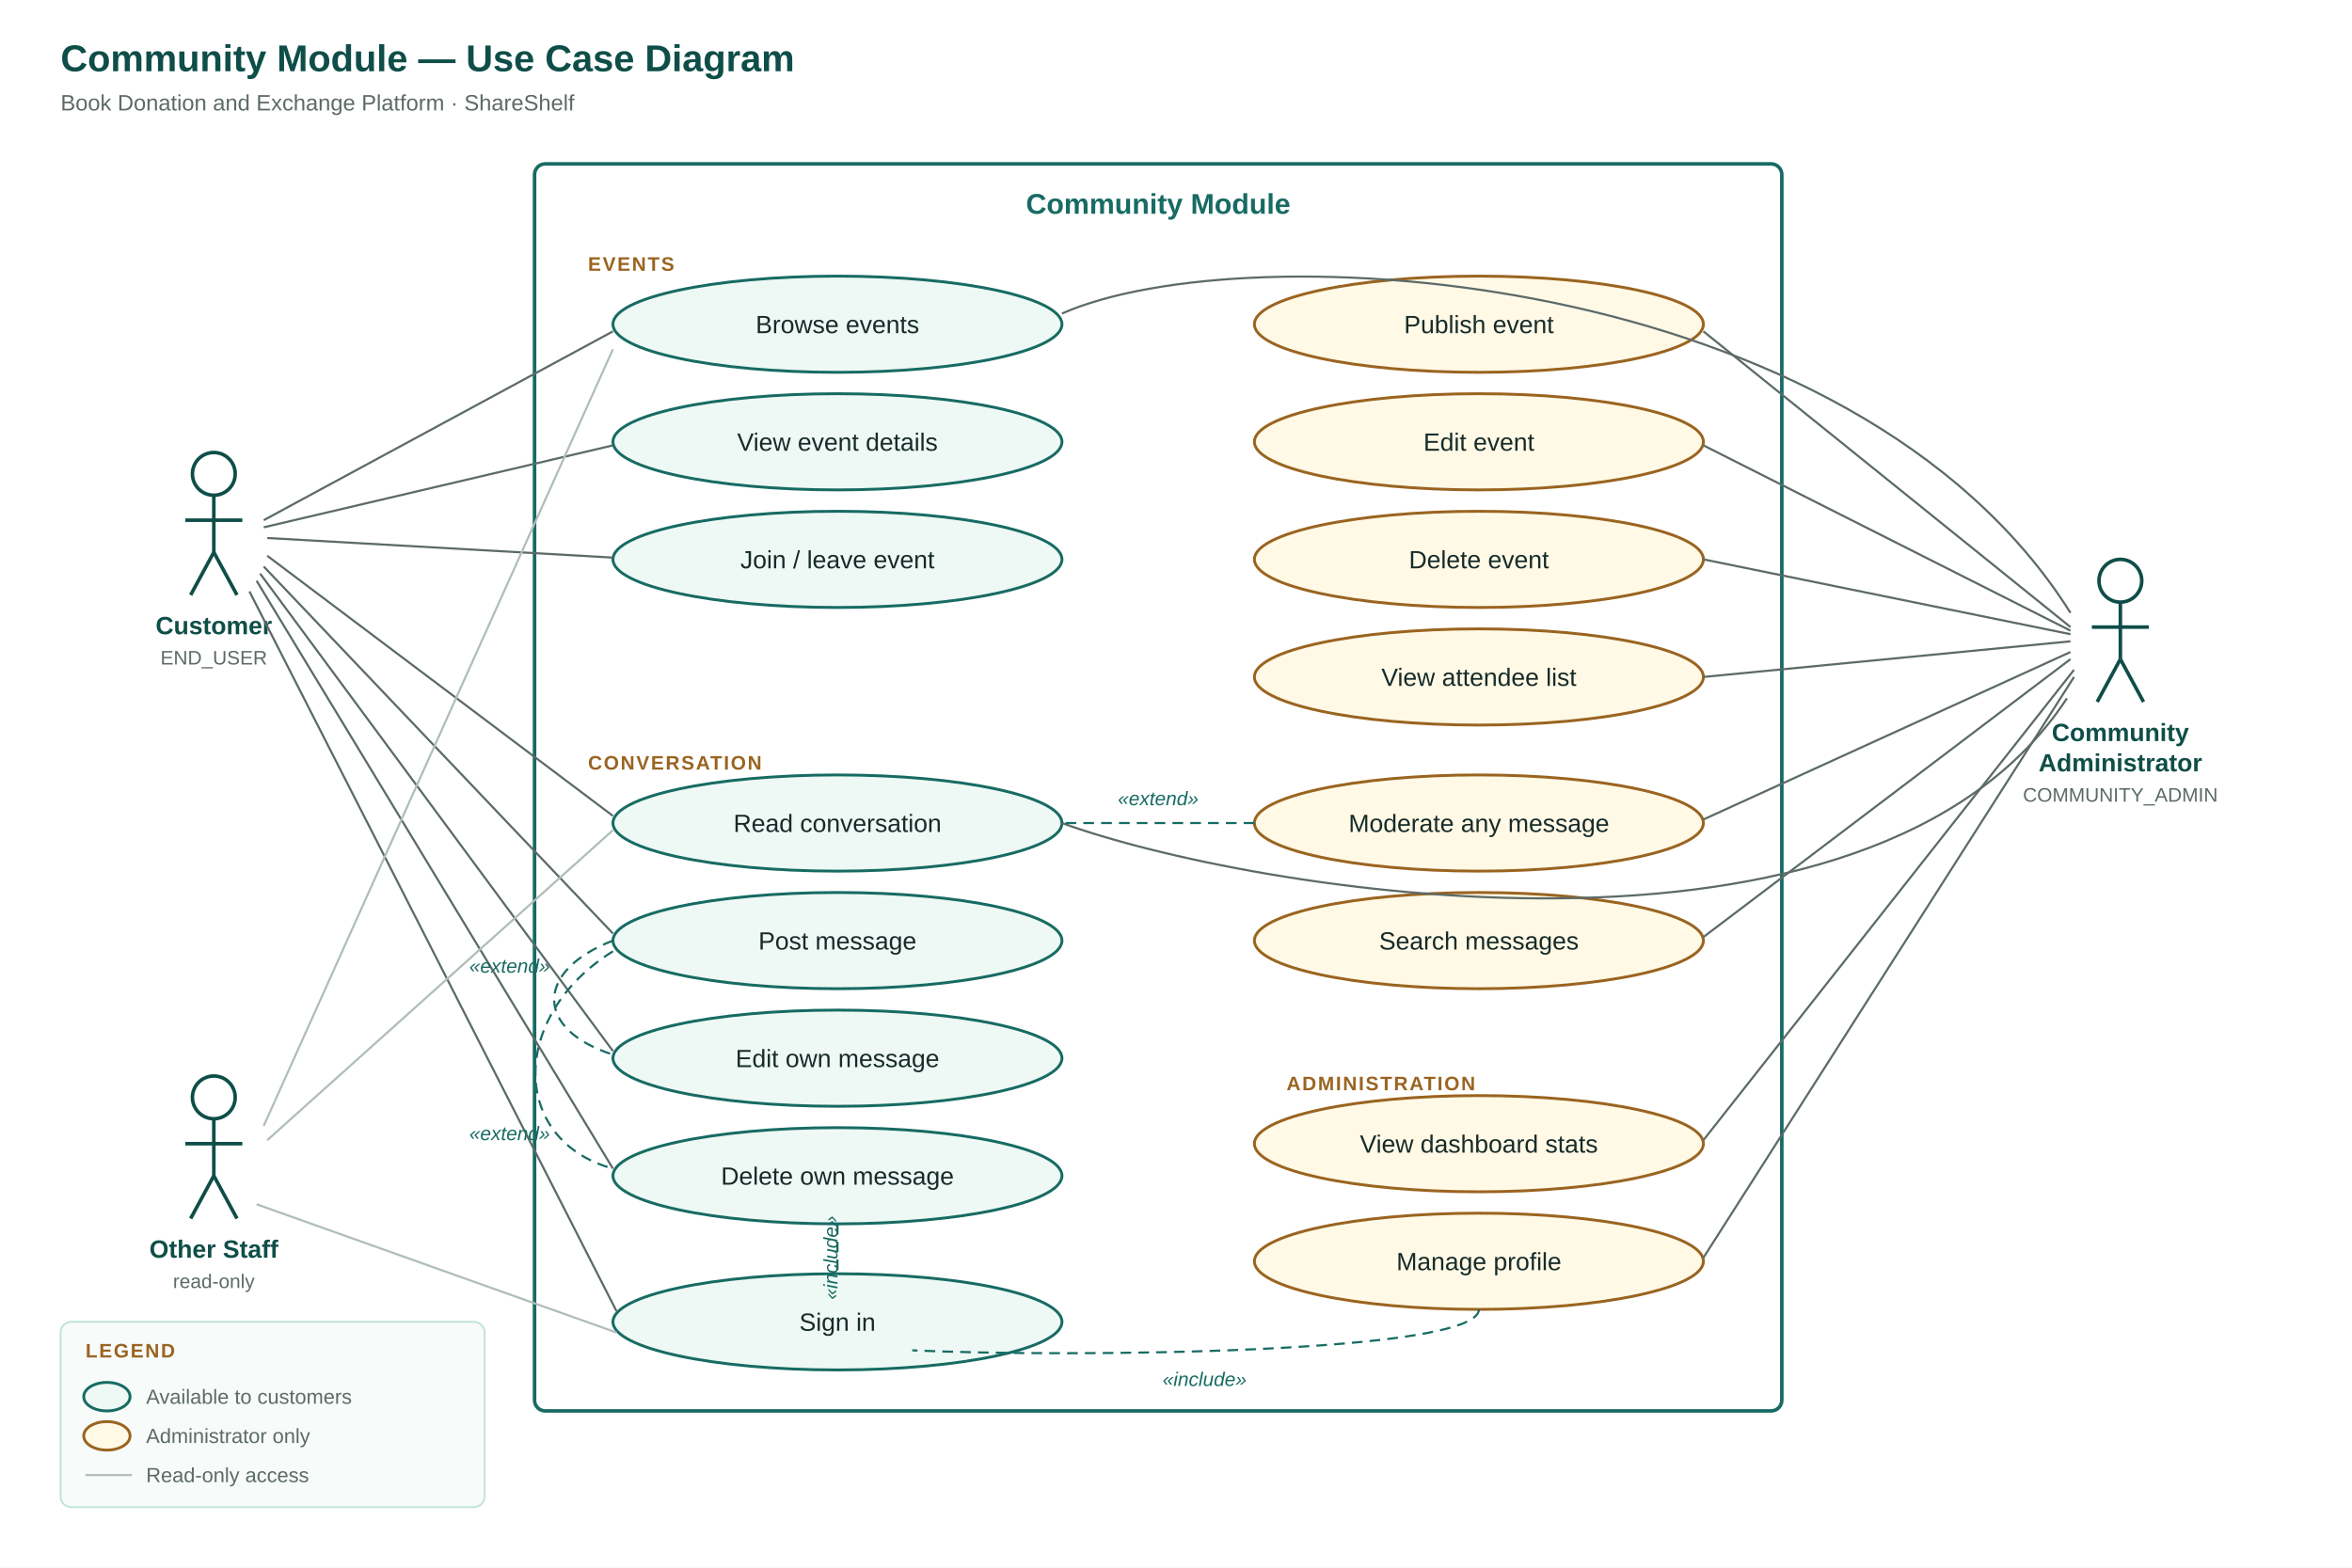
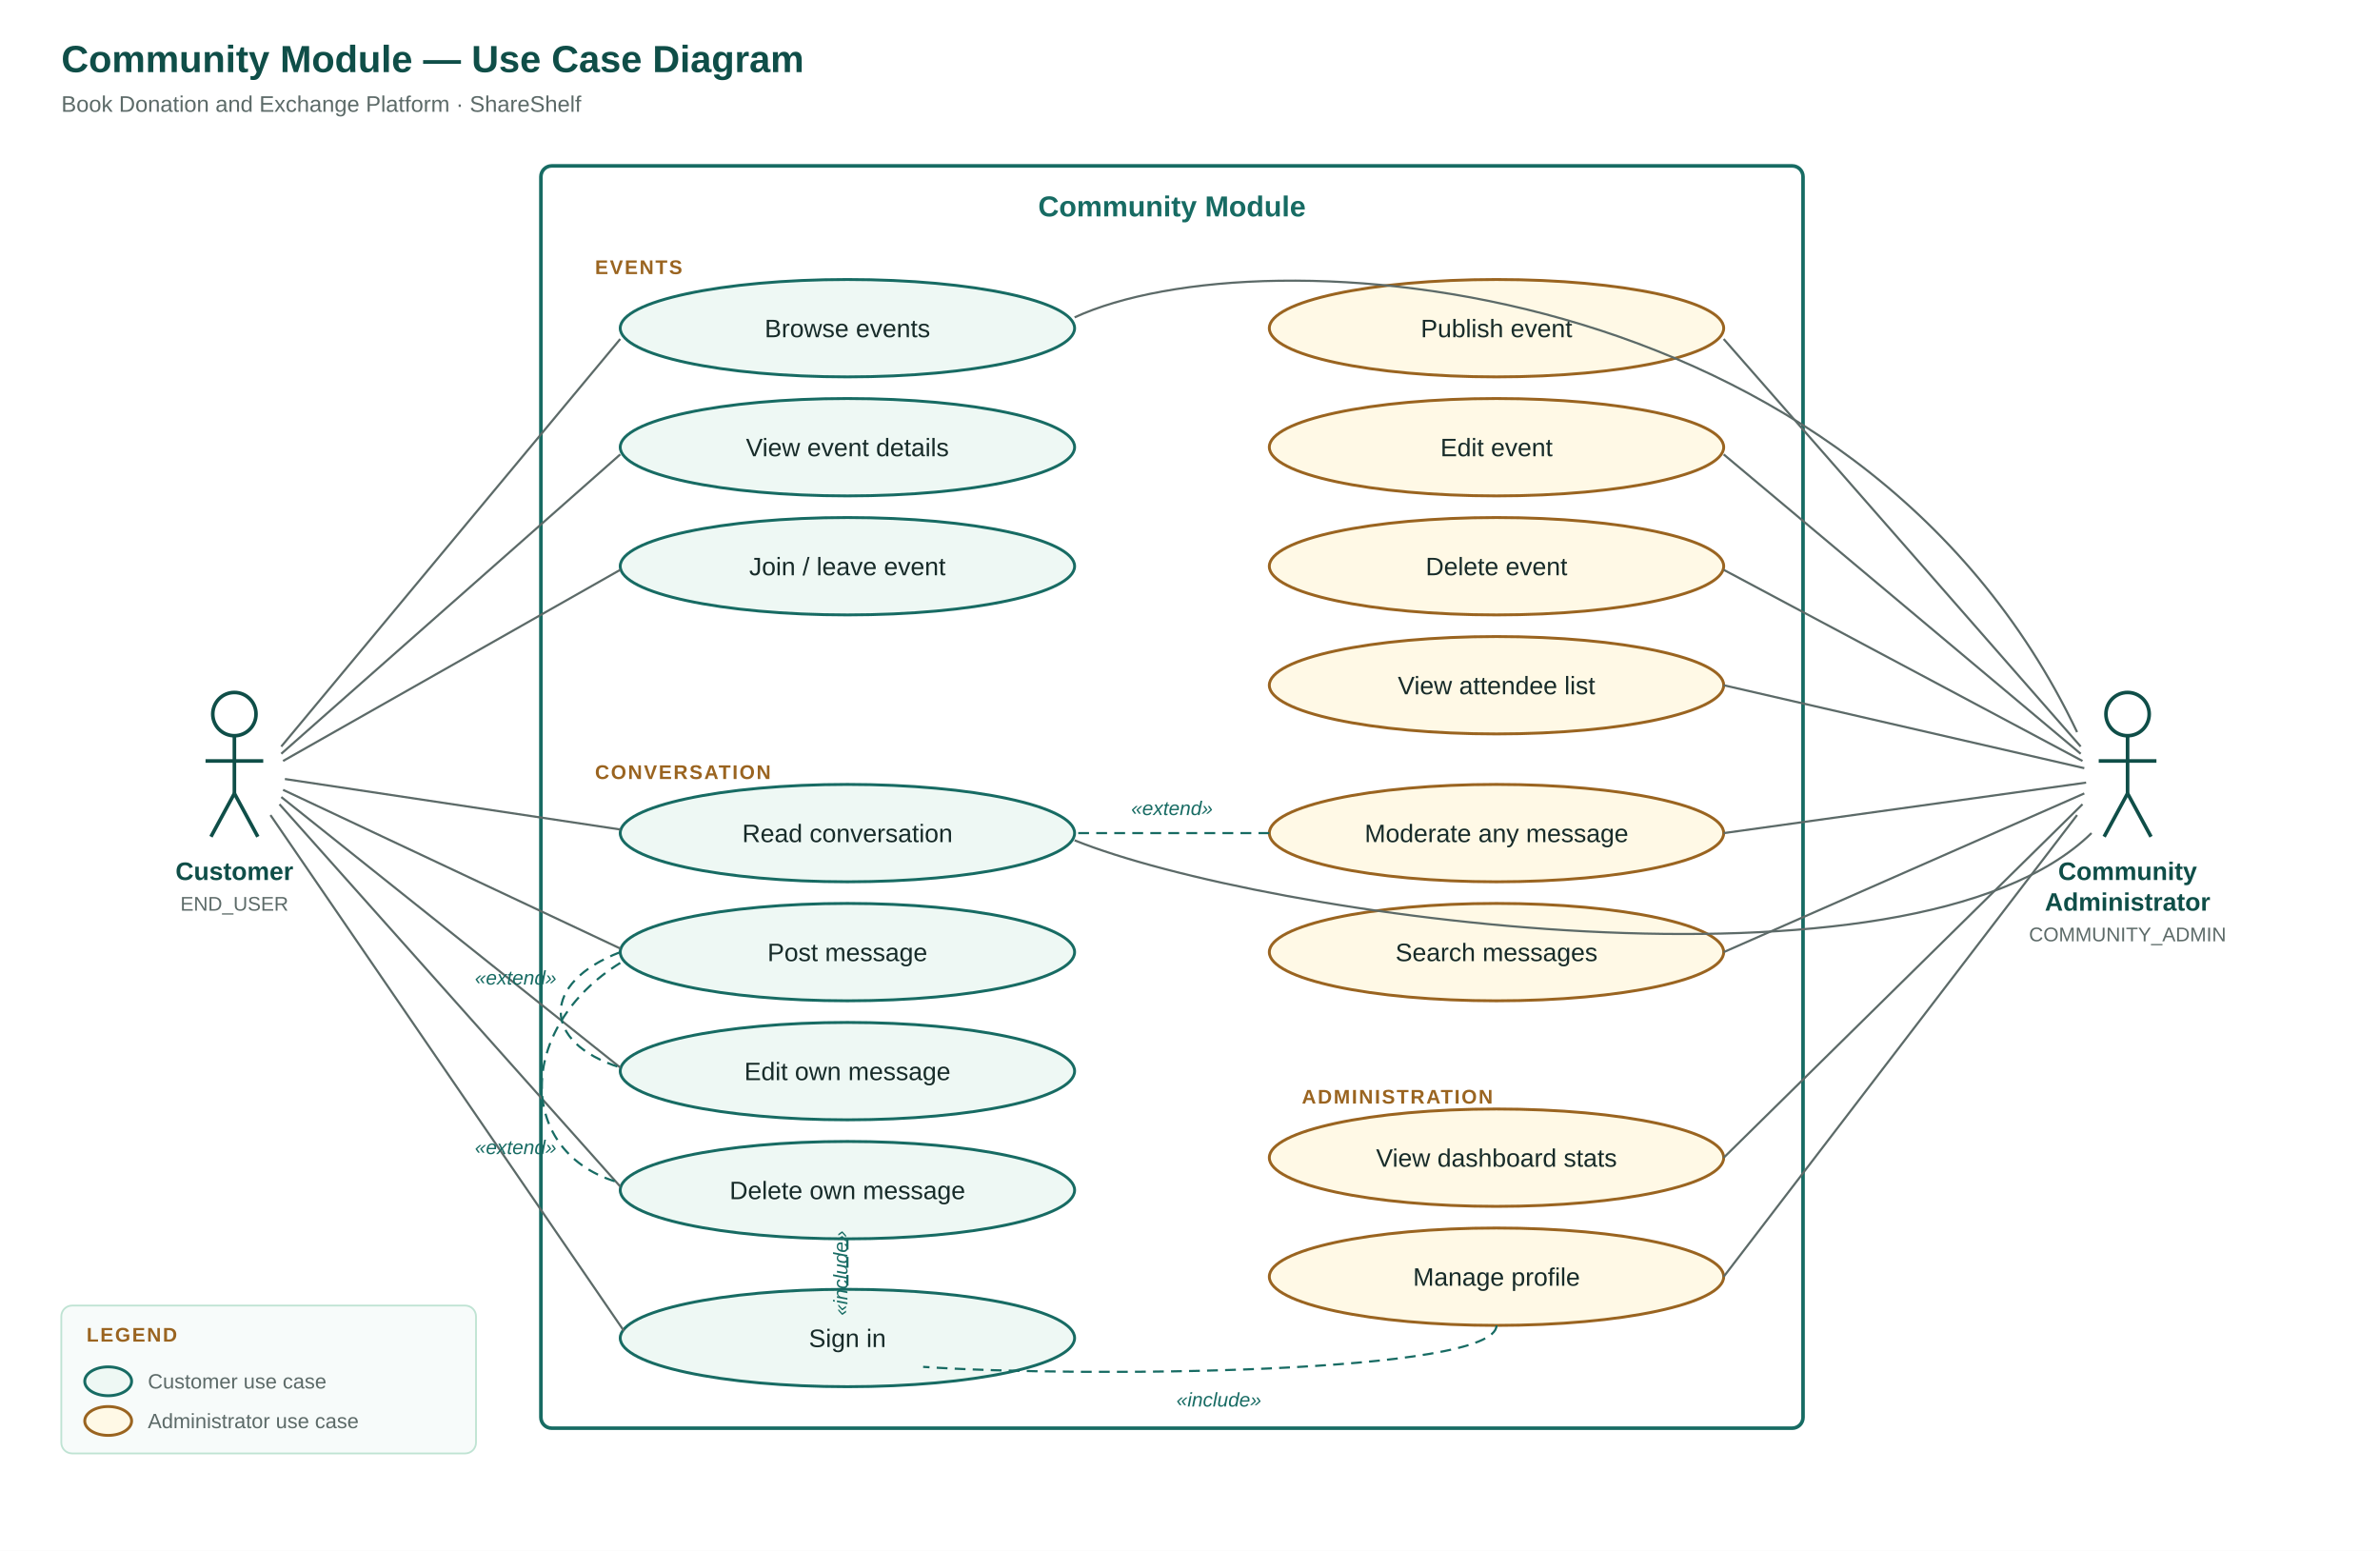
- <svg xmlns="http://www.w3.org/2000/svg" width="1320" height="880" viewBox="0 0 1320 880" font-family="Segoe UI, Arial, Helvetica, sans-serif">
+ <svg xmlns="http://www.w3.org/2000/svg" width="1320" height="860" viewBox="0 0 1320 860" font-family="Segoe UI, Arial, Helvetica, sans-serif">
  <defs>
    <style>
      .uc      { fill: #eef8f4; stroke: #176b63; stroke-width: 1.6; }
      .uc-adm  { fill: #fff9e6; stroke: #9a6420; stroke-width: 1.6; }
      .uc-txt  { font-size: 14px; fill: #172b29; text-anchor: middle; }
      .assoc   { stroke: #5c6a68; stroke-width: 1.2; fill: none; }
-       .assoc-s { stroke: #b0bdba; stroke-width: 1.2; fill: none; stroke-dasharray: 1 0; }
      .rel     { stroke: #176b63; stroke-width: 1.2; fill: none; stroke-dasharray: 6 4; }
      .rel-txt { font-size: 11px; fill: #176b63; font-style: italic; text-anchor: middle; }
      .actor   { stroke: #0f4e48; stroke-width: 2; fill: none; }
      .actor-t { font-size: 14px; font-weight: 700; fill: #0f4e48; text-anchor: middle; }
      .actor-r { font-size: 11px; fill: #5c6a68; text-anchor: middle; }
      .bnd     { fill: none; stroke: #176b63; stroke-width: 2; }
      .bnd-t   { font-size: 16px; font-weight: 700; fill: #176b63; text-anchor: middle; }
      .grp     { font-size: 11px; font-weight: 700; fill: #9a6420; letter-spacing: .08em; }
      .ttl     { font-size: 21px; font-weight: 700; fill: #0f4e48; }
      .sub     { font-size: 12.5px; fill: #5c6a68; }
      .leg     { font-size: 11.5px; fill: #5c6a68; }
    </style>
    <g id="stick">
      <circle class="actor" cx="0" cy="-34" r="12" />
      <line class="actor" x1="0" y1="-22" x2="0" y2="10" />
      <line class="actor" x1="-16" y1="-8" x2="16" y2="-8" />
      <line class="actor" x1="0" y1="10" x2="-13" y2="34" />
      <line class="actor" x1="0" y1="10" x2="13" y2="34" />
    </g>
  </defs>
-   <rect width="1320" height="880" fill="#ffffff" />
+   <rect width="1320" height="860" fill="#ffffff" />
  <text class="ttl" x="34" y="40">Community Module — Use Case Diagram</text>
  <text class="sub" x="34" y="62">Book Donation and Exchange Platform · ShareShelf</text>
  <rect class="bnd" x="300" y="92" width="700" height="700" rx="6" />
  <text class="bnd-t" x="650" y="120">Community Module</text>
  <text class="grp" x="330" y="152">EVENTS</text>
  <text class="grp" x="330" y="432">CONVERSATION</text>
  <text class="grp" x="722" y="612">ADMINISTRATION</text>
  <ellipse class="uc" cx="470" cy="182" rx="126" ry="27" />
  <text class="uc-txt" x="470" y="187">Browse events</text>
  <ellipse class="uc" cx="470" cy="248" rx="126" ry="27" />
  <text class="uc-txt" x="470" y="253">View event details</text>
  <ellipse class="uc" cx="470" cy="314" rx="126" ry="27" />
  <text class="uc-txt" x="470" y="319">Join / leave event</text>
  <ellipse class="uc" cx="470" cy="462" rx="126" ry="27" />
  <text class="uc-txt" x="470" y="467">Read conversation</text>
  <ellipse class="uc" cx="470" cy="528" rx="126" ry="27" />
  <text class="uc-txt" x="470" y="533">Post message</text>
  <ellipse class="uc" cx="470" cy="594" rx="126" ry="27" />
  <text class="uc-txt" x="470" y="599">Edit own message</text>
  <ellipse class="uc" cx="470" cy="660" rx="126" ry="27" />
  <text class="uc-txt" x="470" y="665">Delete own message</text>
  <ellipse class="uc" cx="470" cy="742" rx="126" ry="27" />
  <text class="uc-txt" x="470" y="747">Sign in</text>
  <ellipse class="uc-adm" cx="830" cy="182" rx="126" ry="27" />
  <text class="uc-txt" x="830" y="187">Publish event</text>
  <ellipse class="uc-adm" cx="830" cy="248" rx="126" ry="27" />
  <text class="uc-txt" x="830" y="253">Edit event</text>
  <ellipse class="uc-adm" cx="830" cy="314" rx="126" ry="27" />
  <text class="uc-txt" x="830" y="319">Delete event</text>
  <ellipse class="uc-adm" cx="830" cy="380" rx="126" ry="27" />
  <text class="uc-txt" x="830" y="385">View attendee list</text>
  <ellipse class="uc-adm" cx="830" cy="462" rx="126" ry="27" />
  <text class="uc-txt" x="830" y="467">Moderate any message</text>
  <ellipse class="uc-adm" cx="830" cy="528" rx="126" ry="27" />
  <text class="uc-txt" x="830" y="533">Search messages</text>
  <ellipse class="uc-adm" cx="830" cy="642" rx="126" ry="27" />
  <text class="uc-txt" x="830" y="647">View dashboard stats</text>
  <ellipse class="uc-adm" cx="830" cy="708" rx="126" ry="27" />
  <text class="uc-txt" x="830" y="713">Manage profile</text>
-   <g transform="translate(120,300)">
+   <g transform="translate(130,430)">
    <use href="#stick" />
-     <text class="actor-t" x="0" y="56">Customer</text>
-     <text class="actor-r" x="0" y="73">END_USER</text>
+     <text class="actor-t" x="0" y="58">Customer</text>
+     <text class="actor-r" x="0" y="75">END_USER</text>
  </g>
-   <g transform="translate(120,650)">
+   <g transform="translate(1180,430)">
    <use href="#stick" />
-     <text class="actor-t" x="0" y="56">Other Staff</text>
-     <text class="actor-r" x="0" y="73">read-only</text>
+     <text class="actor-t" x="0" y="58">Community</text>
+     <text class="actor-t" x="0" y="75">Administrator</text>
+     <text class="actor-r" x="0" y="92">COMMUNITY_ADMIN</text>
  </g>
-   <g transform="translate(1190,360)">
-     <use href="#stick" />
-     <text class="actor-t" x="0" y="56">Community</text>
-     <text class="actor-t" x="0" y="73">Administrator</text>
-     <text class="actor-r" x="0" y="90">COMMUNITY_ADMIN</text>
-   </g>
-   <path class="assoc" d="M148 292 L344 186" />
-   <path class="assoc" d="M148 296 L344 250" />
-   <path class="assoc" d="M150 302 L344 313" />
-   <path class="assoc" d="M150 312 L344 458" />
-   <path class="assoc" d="M148 318 L344 524" />
-   <path class="assoc" d="M146 322 L344 590" />
-   <path class="assoc" d="M144 326 L344 656" />
-   <path class="assoc" d="M140 332 L346 736" />
-   <path class="assoc-s" d="M148 632 L344 196" />
-   <path class="assoc-s" d="M150 640 L344 466" />
-   <path class="assoc-s" d="M144 676 L346 748" />
-   <path class="assoc" d="M1162 352 L956 186" />
-   <path class="assoc" d="M1162 354 L956 250" />
-   <path class="assoc" d="M1162 356 L956 314" />
-   <path class="assoc" d="M1162 360 L956 380" />
-   <path class="assoc" d="M1162 366 L956 460" />
-   <path class="assoc" d="M1162 370 L956 526" />
-   <path class="assoc" d="M1164 376 L956 640" />
-   <path class="assoc" d="M1164 380 L956 706" />
-   <path class="assoc" d="M1162 344 C1040 150 700 130 596 176" />
-   <path class="assoc" d="M1160 392 C1050 560 700 500 596 462" />
+   <path class="assoc" d="M156 414 L344 188" />
+   <path class="assoc" d="M156 418 L344 252" />
+   <path class="assoc" d="M157 422 L344 316" />
+   <path class="assoc" d="M158 432 L344 460" />
+   <path class="assoc" d="M157 438 L344 526" />
+   <path class="assoc" d="M156 442 L344 592" />
+   <path class="assoc" d="M155 446 L344 658" />
+   <path class="assoc" d="M150 452 L346 738" />
+   <path class="assoc" d="M1154 414 L956 188" />
+   <path class="assoc" d="M1154 418 L956 252" />
+   <path class="assoc" d="M1155 422 L956 316" />
+   <path class="assoc" d="M1156 426 L956 380" />
+   <path class="assoc" d="M1157 434 L956 462" />
+   <path class="assoc" d="M1156 440 L956 528" />
+   <path class="assoc" d="M1155 446 L956 642" />
+   <path class="assoc" d="M1152 452 L956 708" />
+   <path class="assoc" d="M1152 406 C1030 150 700 128 596 176" />
+   <path class="assoc" d="M1160 462 C1060 560 700 508 596 466" />
  <path class="rel" d="M470 687 L470 715" />
  <text class="rel-txt" x="470" y="706" transform="rotate(-90 470 706)">«include»</text>
-   <path class="rel" d="M830 735 C830 760 600 762 512 758" />
-   <text class="rel-txt" x="676" y="778">«include»</text>
+   <path class="rel" d="M830 735 C830 762 600 764 512 758" />
+   <text class="rel-txt" x="676" y="780">«include»</text>
  <path class="rel" d="M344 528 C300 545 300 578 344 592" />
  <text class="rel-txt" x="286" y="546">«extend»</text>
  <path class="rel" d="M344 534 C286 570 286 640 344 656" />
  <text class="rel-txt" x="286" y="640">«extend»</text>
  <path class="rel" d="M704 462 L596 462" />
  <text class="rel-txt" x="650" y="452">«extend»</text>
-   <g transform="translate(34,742)">
-     <rect x="0" y="0" width="238" height="104" rx="6" fill="#f7fbfa" stroke="#bfe3d3" />
+   <g transform="translate(34,724)">
+     <rect x="0" y="0" width="230" height="82" rx="6" fill="#f7fbfa" stroke="#bfe3d3" />
    <text class="grp" x="14" y="20">LEGEND</text>
    <ellipse class="uc" cx="26" cy="42" rx="13" ry="8" />
-     <text class="leg" x="48" y="46">Available to customers</text>
+     <text class="leg" x="48" y="46">Customer use case</text>
    <ellipse class="uc-adm" cx="26" cy="64" rx="13" ry="8" />
-     <text class="leg" x="48" y="68">Administrator only</text>
-     <line class="assoc-s" x1="14" y1="86" x2="40" y2="86" />
-     <text class="leg" x="48" y="90">Read-only access</text>
+     <text class="leg" x="48" y="68">Administrator use case</text>
  </g>
</svg>
